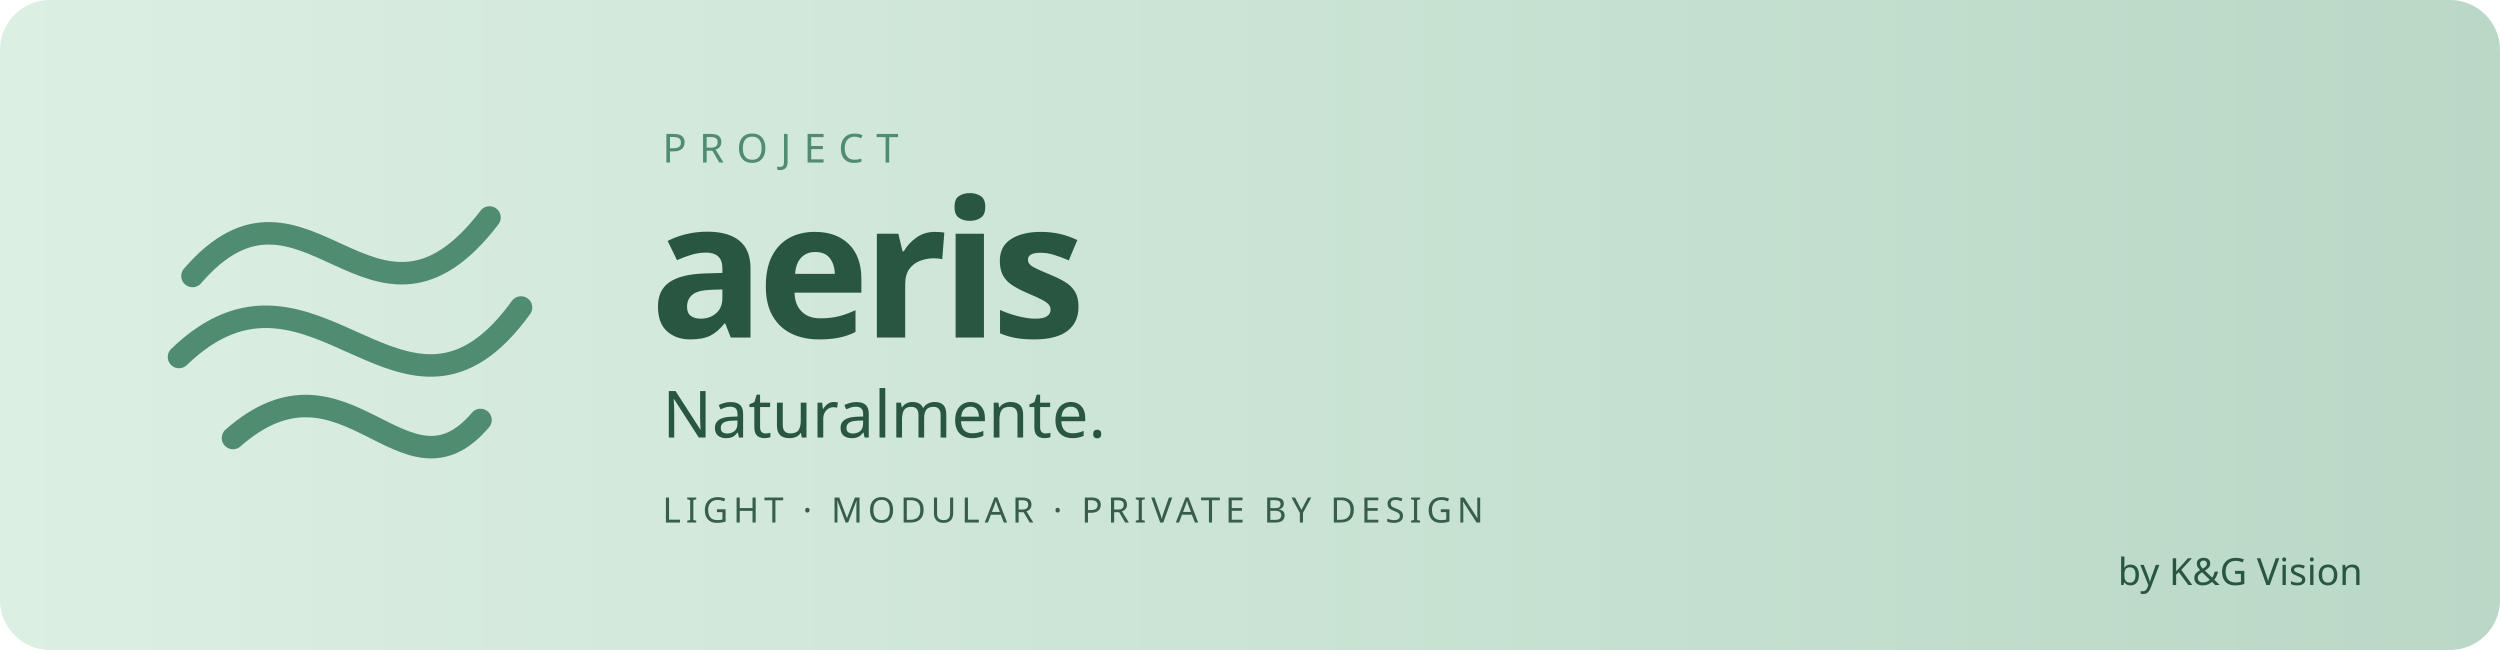
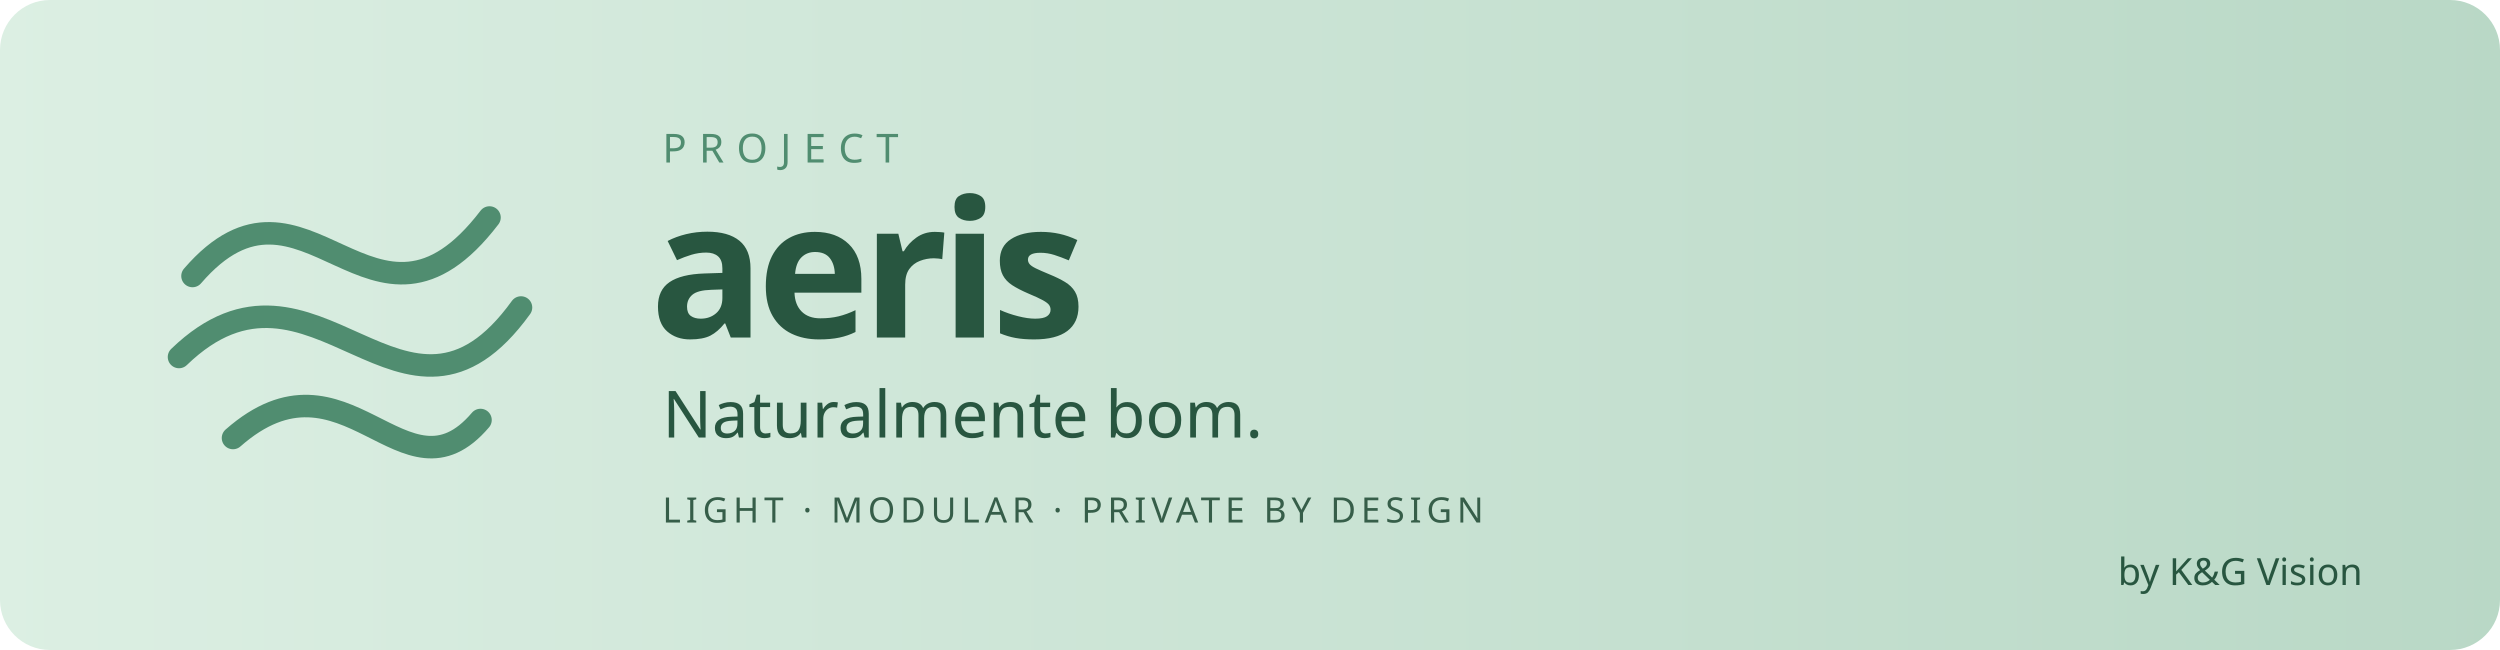
<svg xmlns="http://www.w3.org/2000/svg" viewBox="0 0 1000 260" role="img" aria-labelledby="title">
  <defs>
    <linearGradient id="bg">
      <stop stop-color="#DCEFE3" />
      <stop offset="1" stop-color="#B9D8C6" />
    </linearGradient>
  </defs>
  <rect width="1000" height="260" rx="20" fill="url(#bg)" />
  <g transform="translate(50 42) scale(1.8)">
    <path d="M15 38C40 9 55 59 81 25M12 56C42 27 62 81 88 45M24 74C49 52 62 90 79 70" fill="none" stroke="#508D70" stroke-width="5" stroke-linecap="round" />
  </g>
  <g font-family="system-ui,sans-serif">
    <text x="265" y="65" fill="#508D70" font-size="16" letter-spacing="5">PROJECT</text>
    <text x="260" y="135" fill="#285640" font-size="76" font-weight="700" letter-spacing="-3">aeris</text>
-     <text x="265" y="175" fill="#285640" font-size="26">Naturalmente.</text>
+     <text x="265" y="175" fill="#285640" font-size="26">Naturalmente bom.</text>
    <text x="265" y="209" fill="#365E49" font-size="14" letter-spacing="2">LIGHT · MODULAR · PRIVATE BY DESIGN</text>
    <text x="945" y="234" fill="#285640" text-anchor="end" font-size="15">by K&amp;G Vision</text>
  </g>
</svg>
